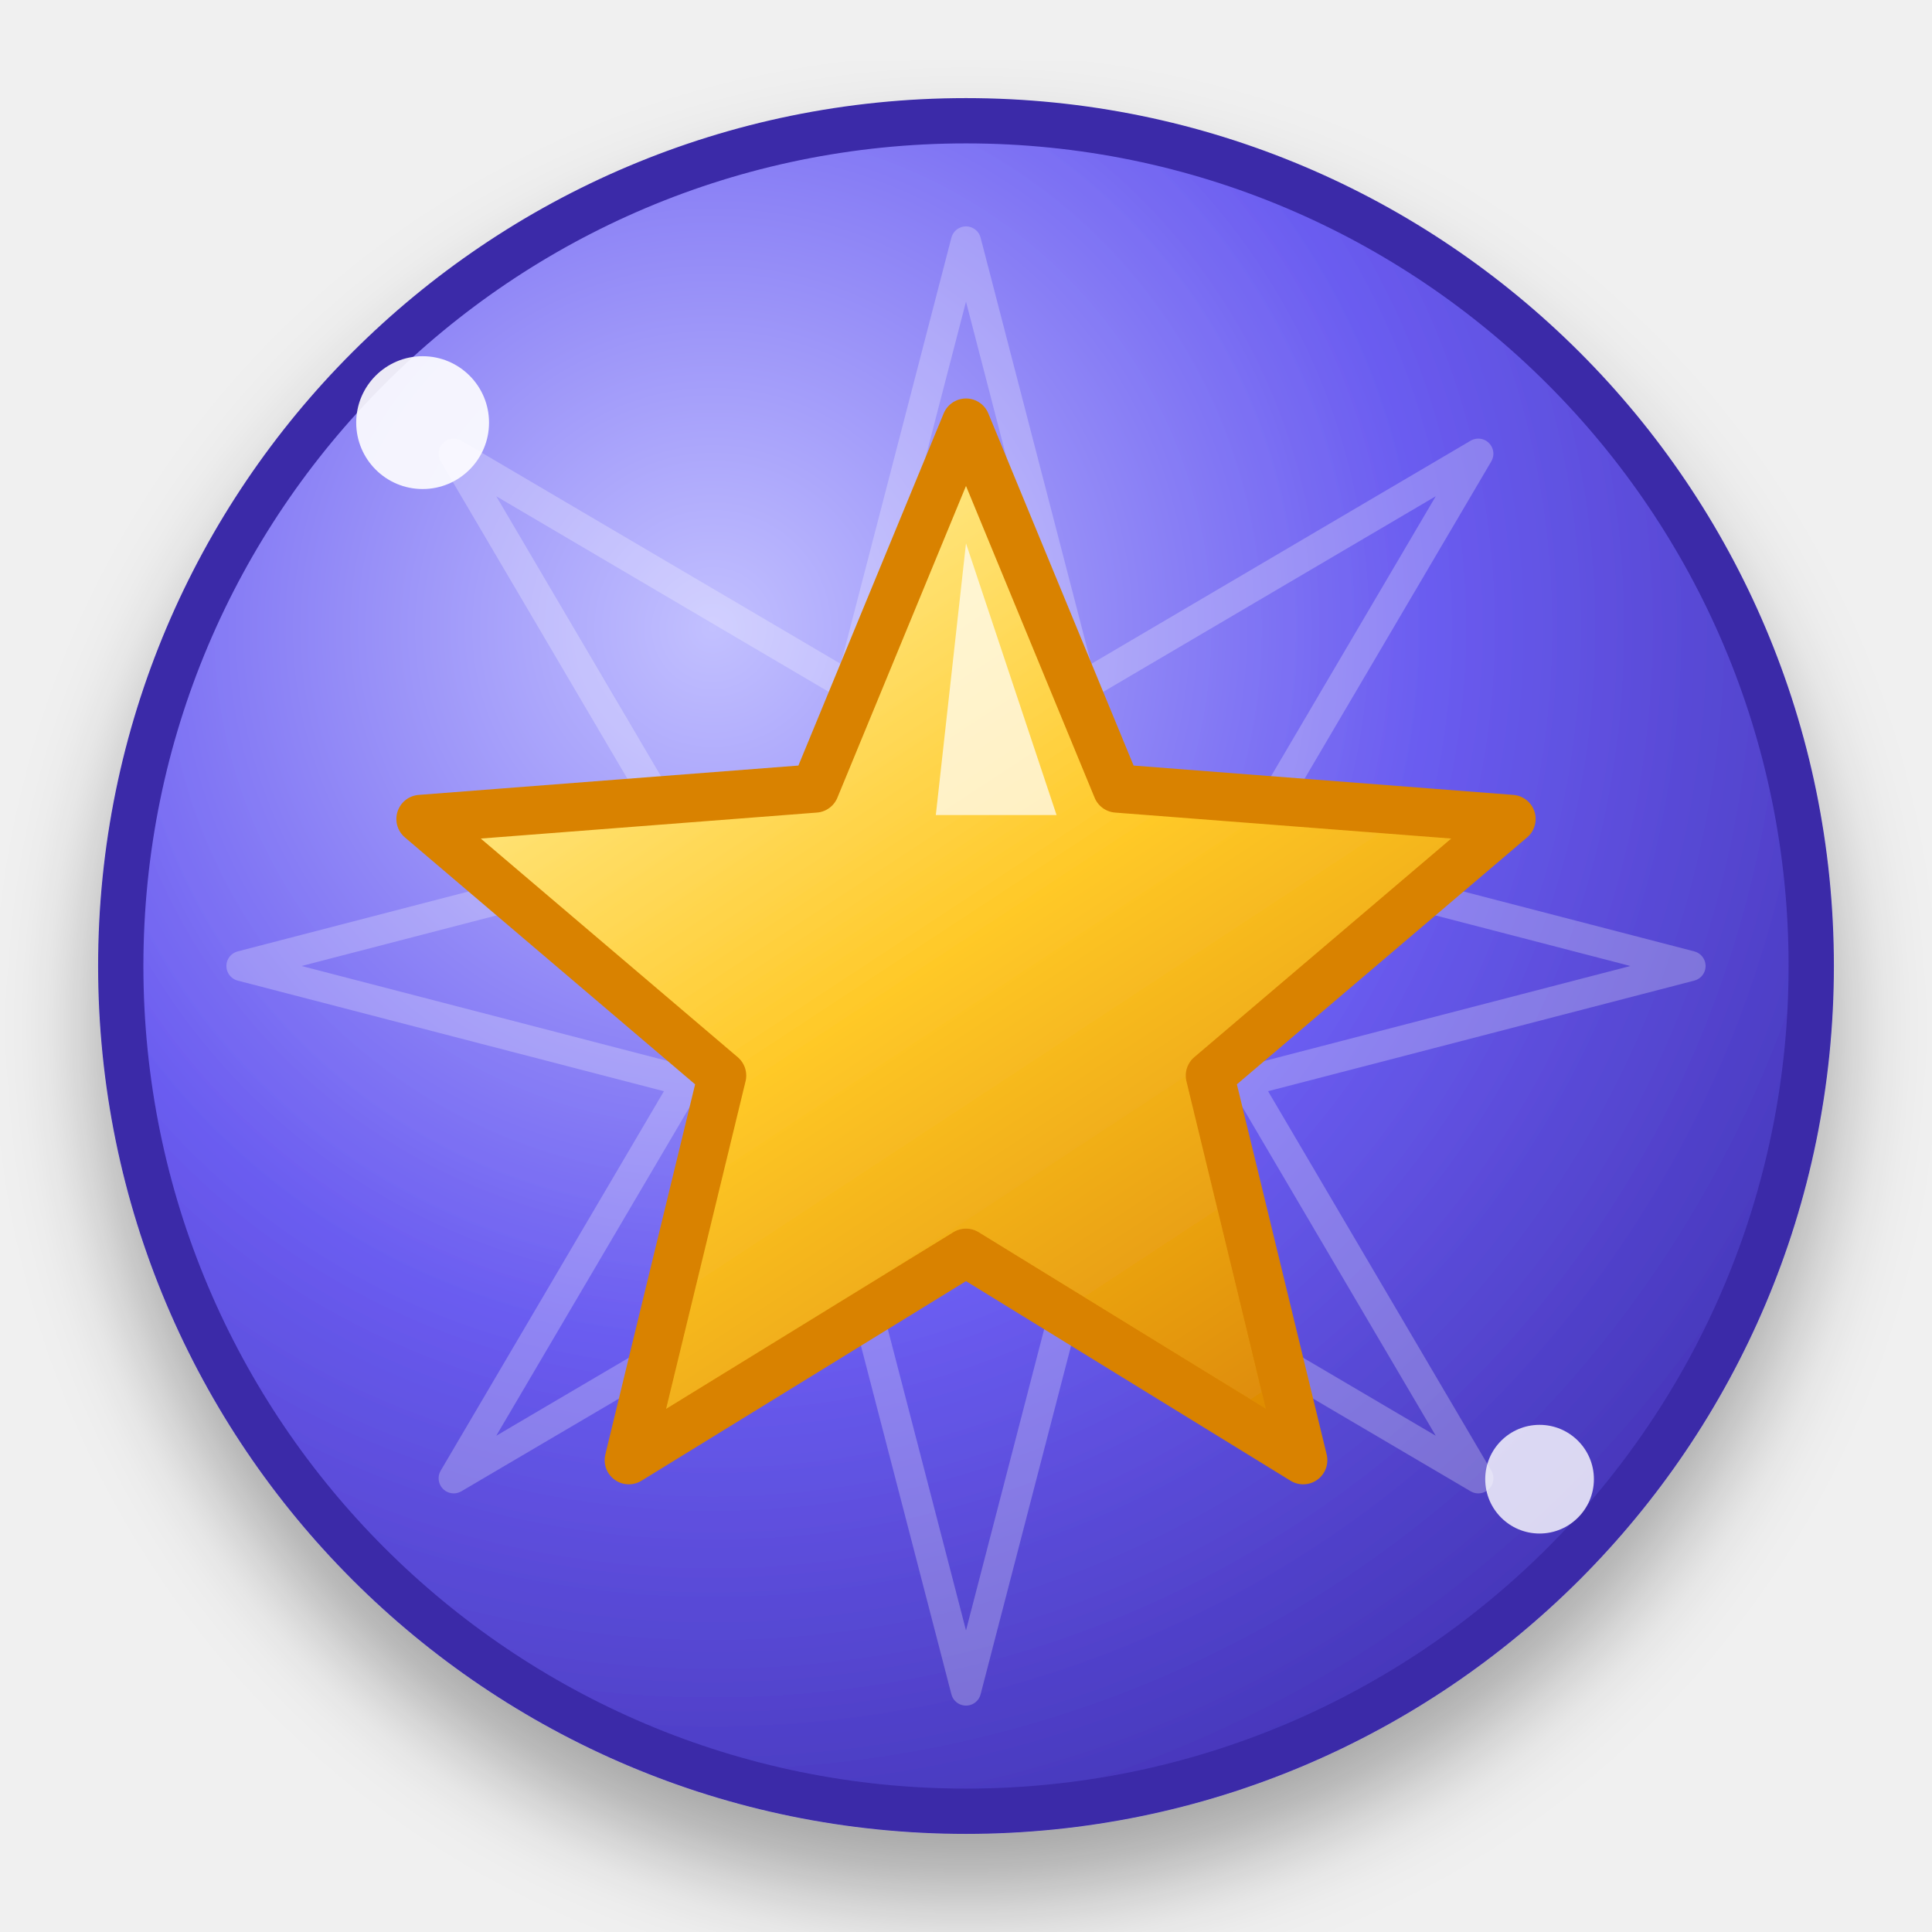
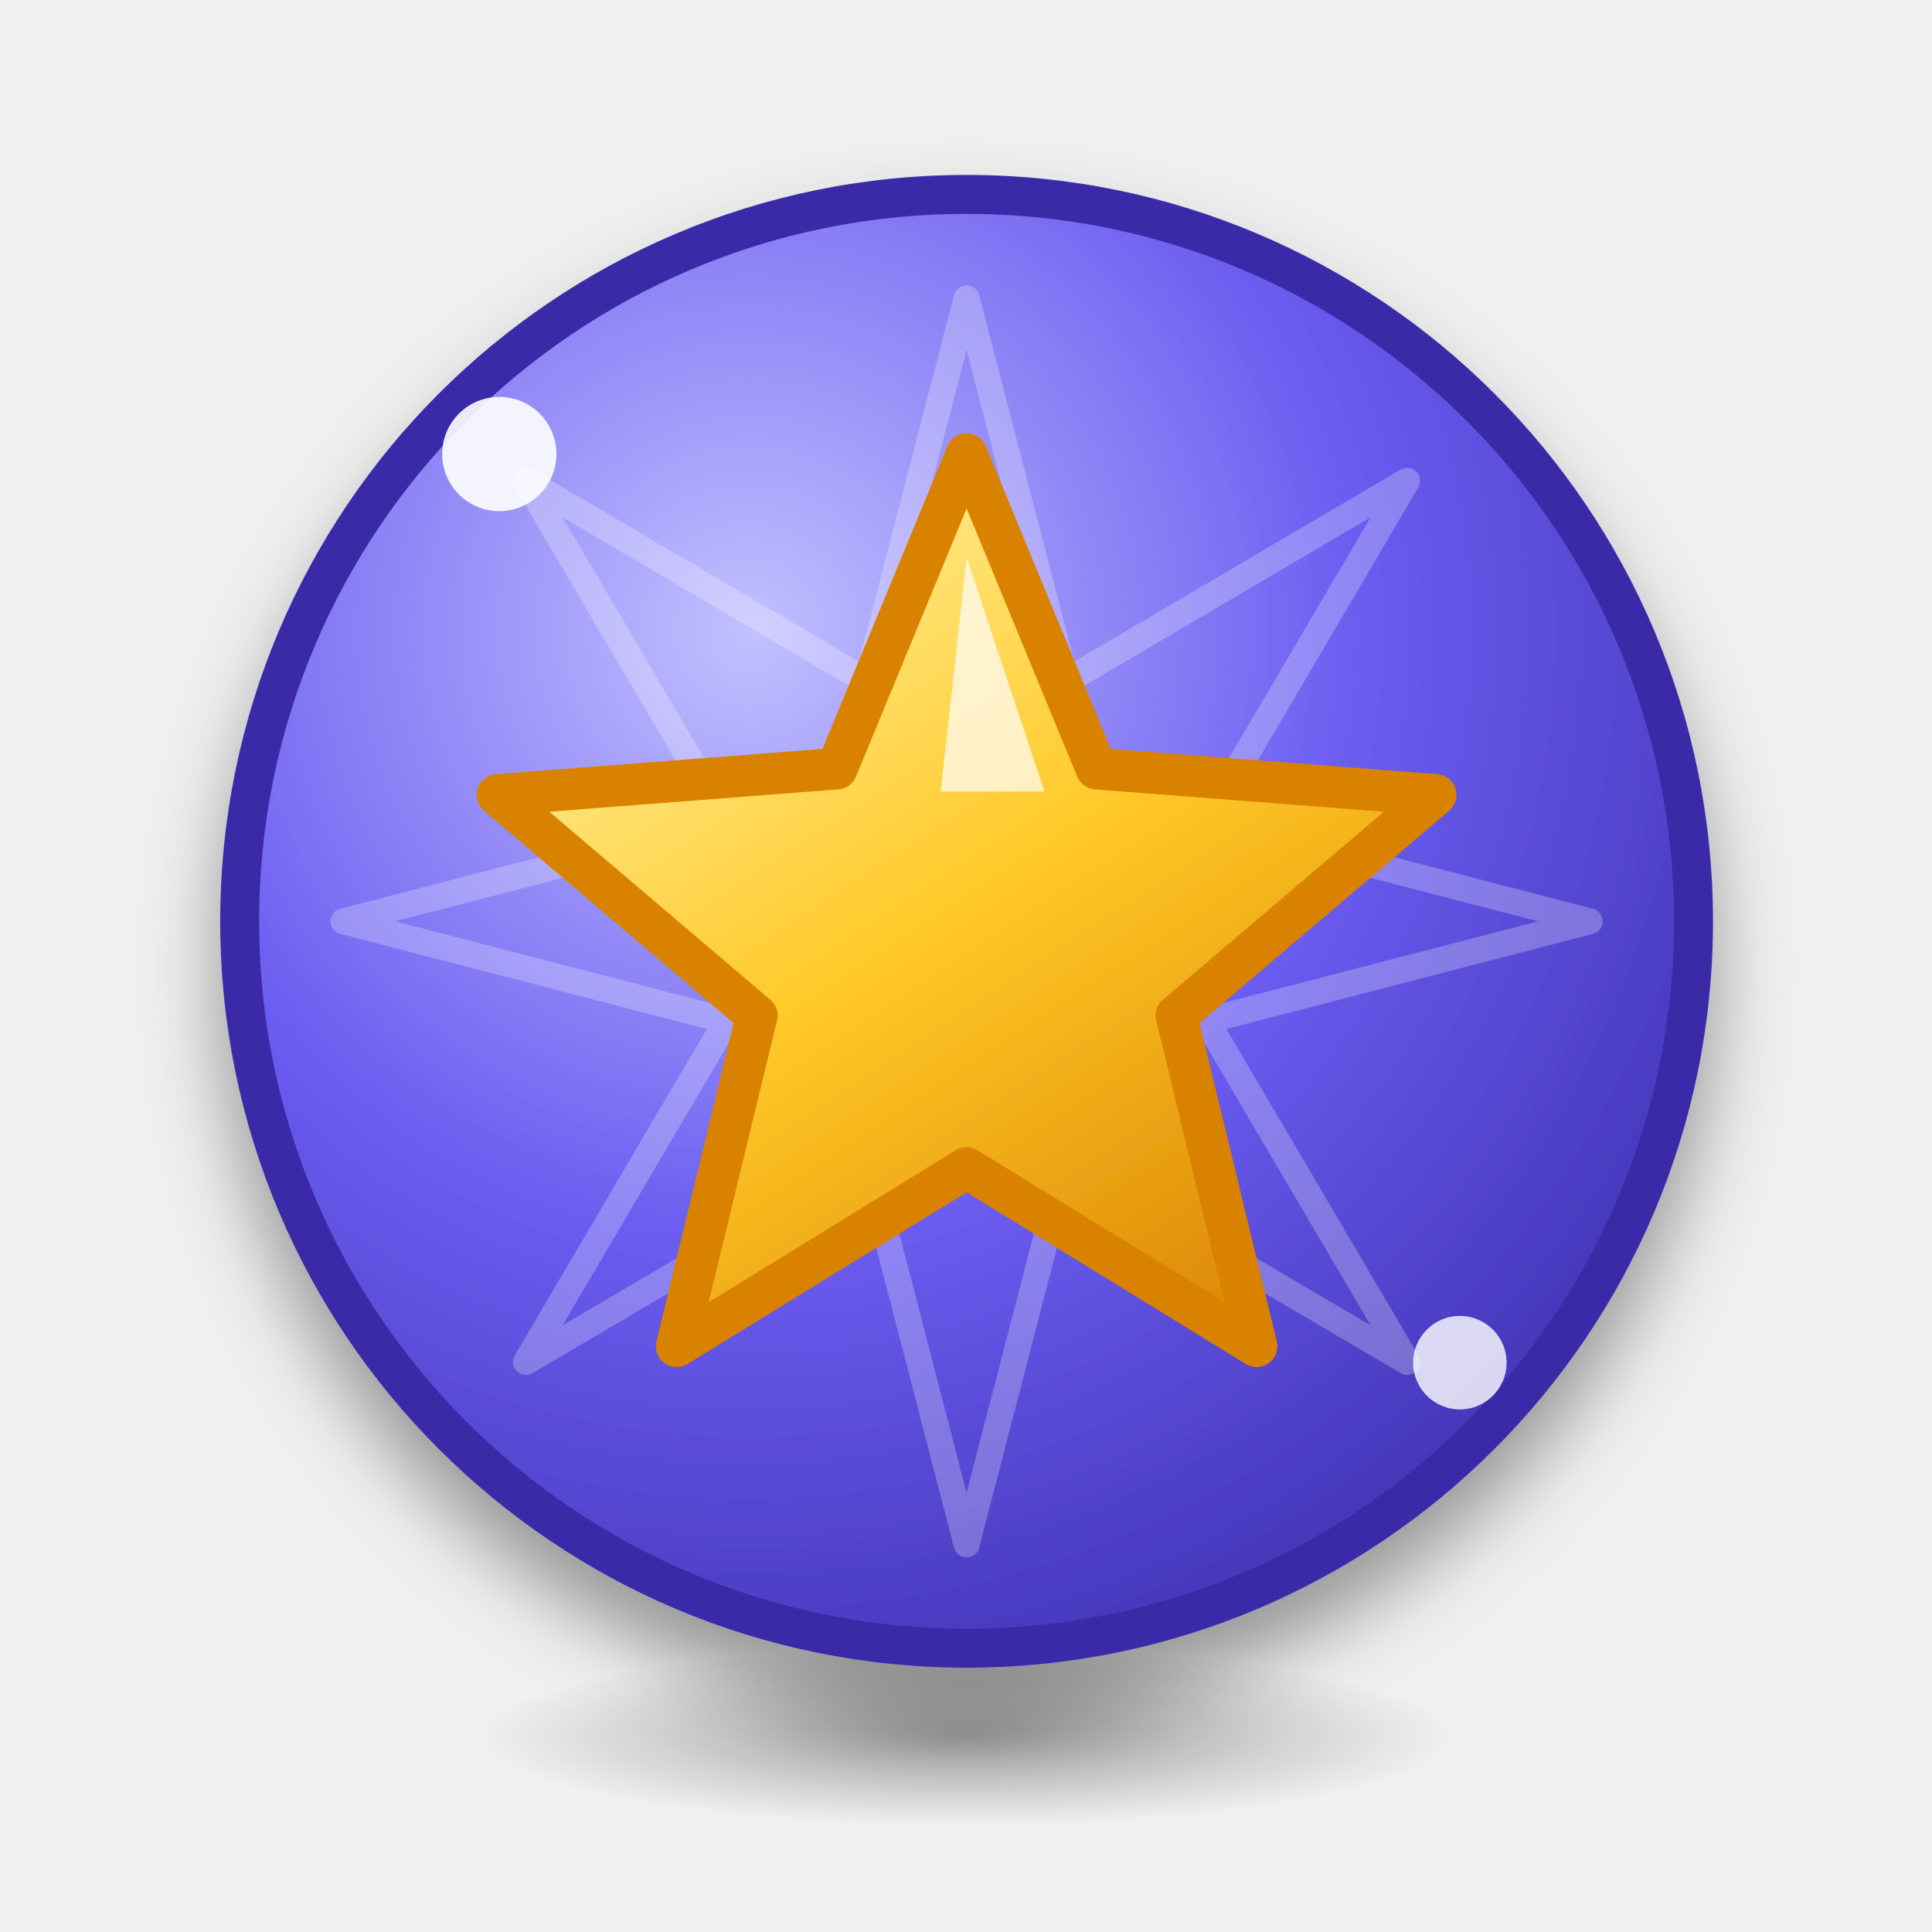
<svg xmlns="http://www.w3.org/2000/svg" viewBox="0 0 64 64" width="64" height="64">
  <defs>
    <radialGradient id="star2-indigoR" cx=".35" cy=".3" r=".85">
      <stop offset="0" stop-color="#c2c0ff" />
      <stop offset="0.5" stop-color="#6a5cf0" />
      <stop offset="1" stop-color="#3a2aa8" />
    </radialGradient>
    <linearGradient id="star2-gold" x1=".15" y1="0" x2=".85" y2="1">
      <stop offset="0" stop-color="#fff6b0" />
      <stop offset="0.5" stop-color="#ffc928" />
      <stop offset="1" stop-color="#d98200" />
    </linearGradient>
-     <filter id="star2-s" x="-20%" y="-20%" width="140%" height="150%">
-       <feDropShadow dx="0" dy="2" stdDeviation="1.6" flood-color="#000" flood-opacity=".32" />
+     <filter id="star2-3d" x="-25%" y="-25%" width="150%" height="160%" color-interpolation-filters="sRGB">
+       <feGaussianBlur in="SourceAlpha" stdDeviation="1.7" result="bl" />
+       <feSpecularLighting in="bl" surfaceScale="5" specularConstant=".9" specularExponent="26" lighting-color="#ffffff" result="sp">
+         <feDistantLight azimuth="225" elevation="52" />
+       </feSpecularLighting>
+       <feComposite in="sp" in2="SourceAlpha" operator="in" result="spIn" />
+       <feComposite in="SourceGraphic" in2="spIn" operator="arithmetic" k1="0" k2="1" k3=".85" k4="0" result="lit" />
+       <feOffset in="SourceAlpha" dx="-.9" dy="-1.5" result="of" />
+       <feComposite in="SourceAlpha" in2="of" operator="out" result="rim" />
+       <feFlood flood-color="#1a0a00" flood-opacity=".34" result="fl" />
+       <feComposite in="fl" in2="rim" operator="in" result="shade" />
+       <feMerge result="body">
+         <feMergeNode in="lit" />
+         <feMergeNode in="shade" />
+       </feMerge>
+       <feDropShadow in="body" dx="0" dy="1.8" stdDeviation="1.5" flood-color="#000" flood-opacity=".38" />
    </filter>
+     <radialGradient id="star2-cs">
+       <stop offset="0" stop-color="#000" stop-opacity=".34" />
+       <stop offset="1" stop-color="#000" stop-opacity="0" />
+     </radialGradient>
  </defs>
-   <g filter="url(#star2-s)">
+   <ellipse cx="32" cy="57.5" rx="16" ry="3" fill="url(#star2-cs)" />
+   <g transform="translate(4.5 3) scale(.86)" filter="url(#star2-3d)">
    <circle cx="32" cy="32" r="28" fill="url(#star2-indigoR)" stroke="#3a2aa8" stroke-width="1.5" />
    <path d="M32 8L35.83 22.76L48.97 15.03L41.24 28.17L56 32L41.24 35.83L48.97 48.97L35.83 41.24L32 56L28.17 41.24L15.03 48.97L22.76 35.83L8 32L22.76 28.17L15.03 15.03L28.17 22.76Z" fill="none" stroke="#ffffff" stroke-width="1" stroke-linecap="round" stroke-linejoin="round" opacity="0.25" />
    <path d="M32 14L37 26.12L50.07 27.13L40.08 35.63L43.17 48.37L32 41.5L20.83 48.37L23.92 35.63L13.93 27.13L27 26.12Z" fill="url(#star2-gold)" stroke="#d98200" stroke-width="1.6" stroke-linejoin="round" stroke-linecap="round" />
    <path d="M32 18 L35 27 L31 27Z" fill="#fff" opacity="0.7" />
    <circle cx="14" cy="14" r="2.2" fill="#fff" opacity="0.9" />
    <circle cx="51" cy="49" r="1.8" fill="#fff" opacity="0.8" />
  </g>
</svg>
